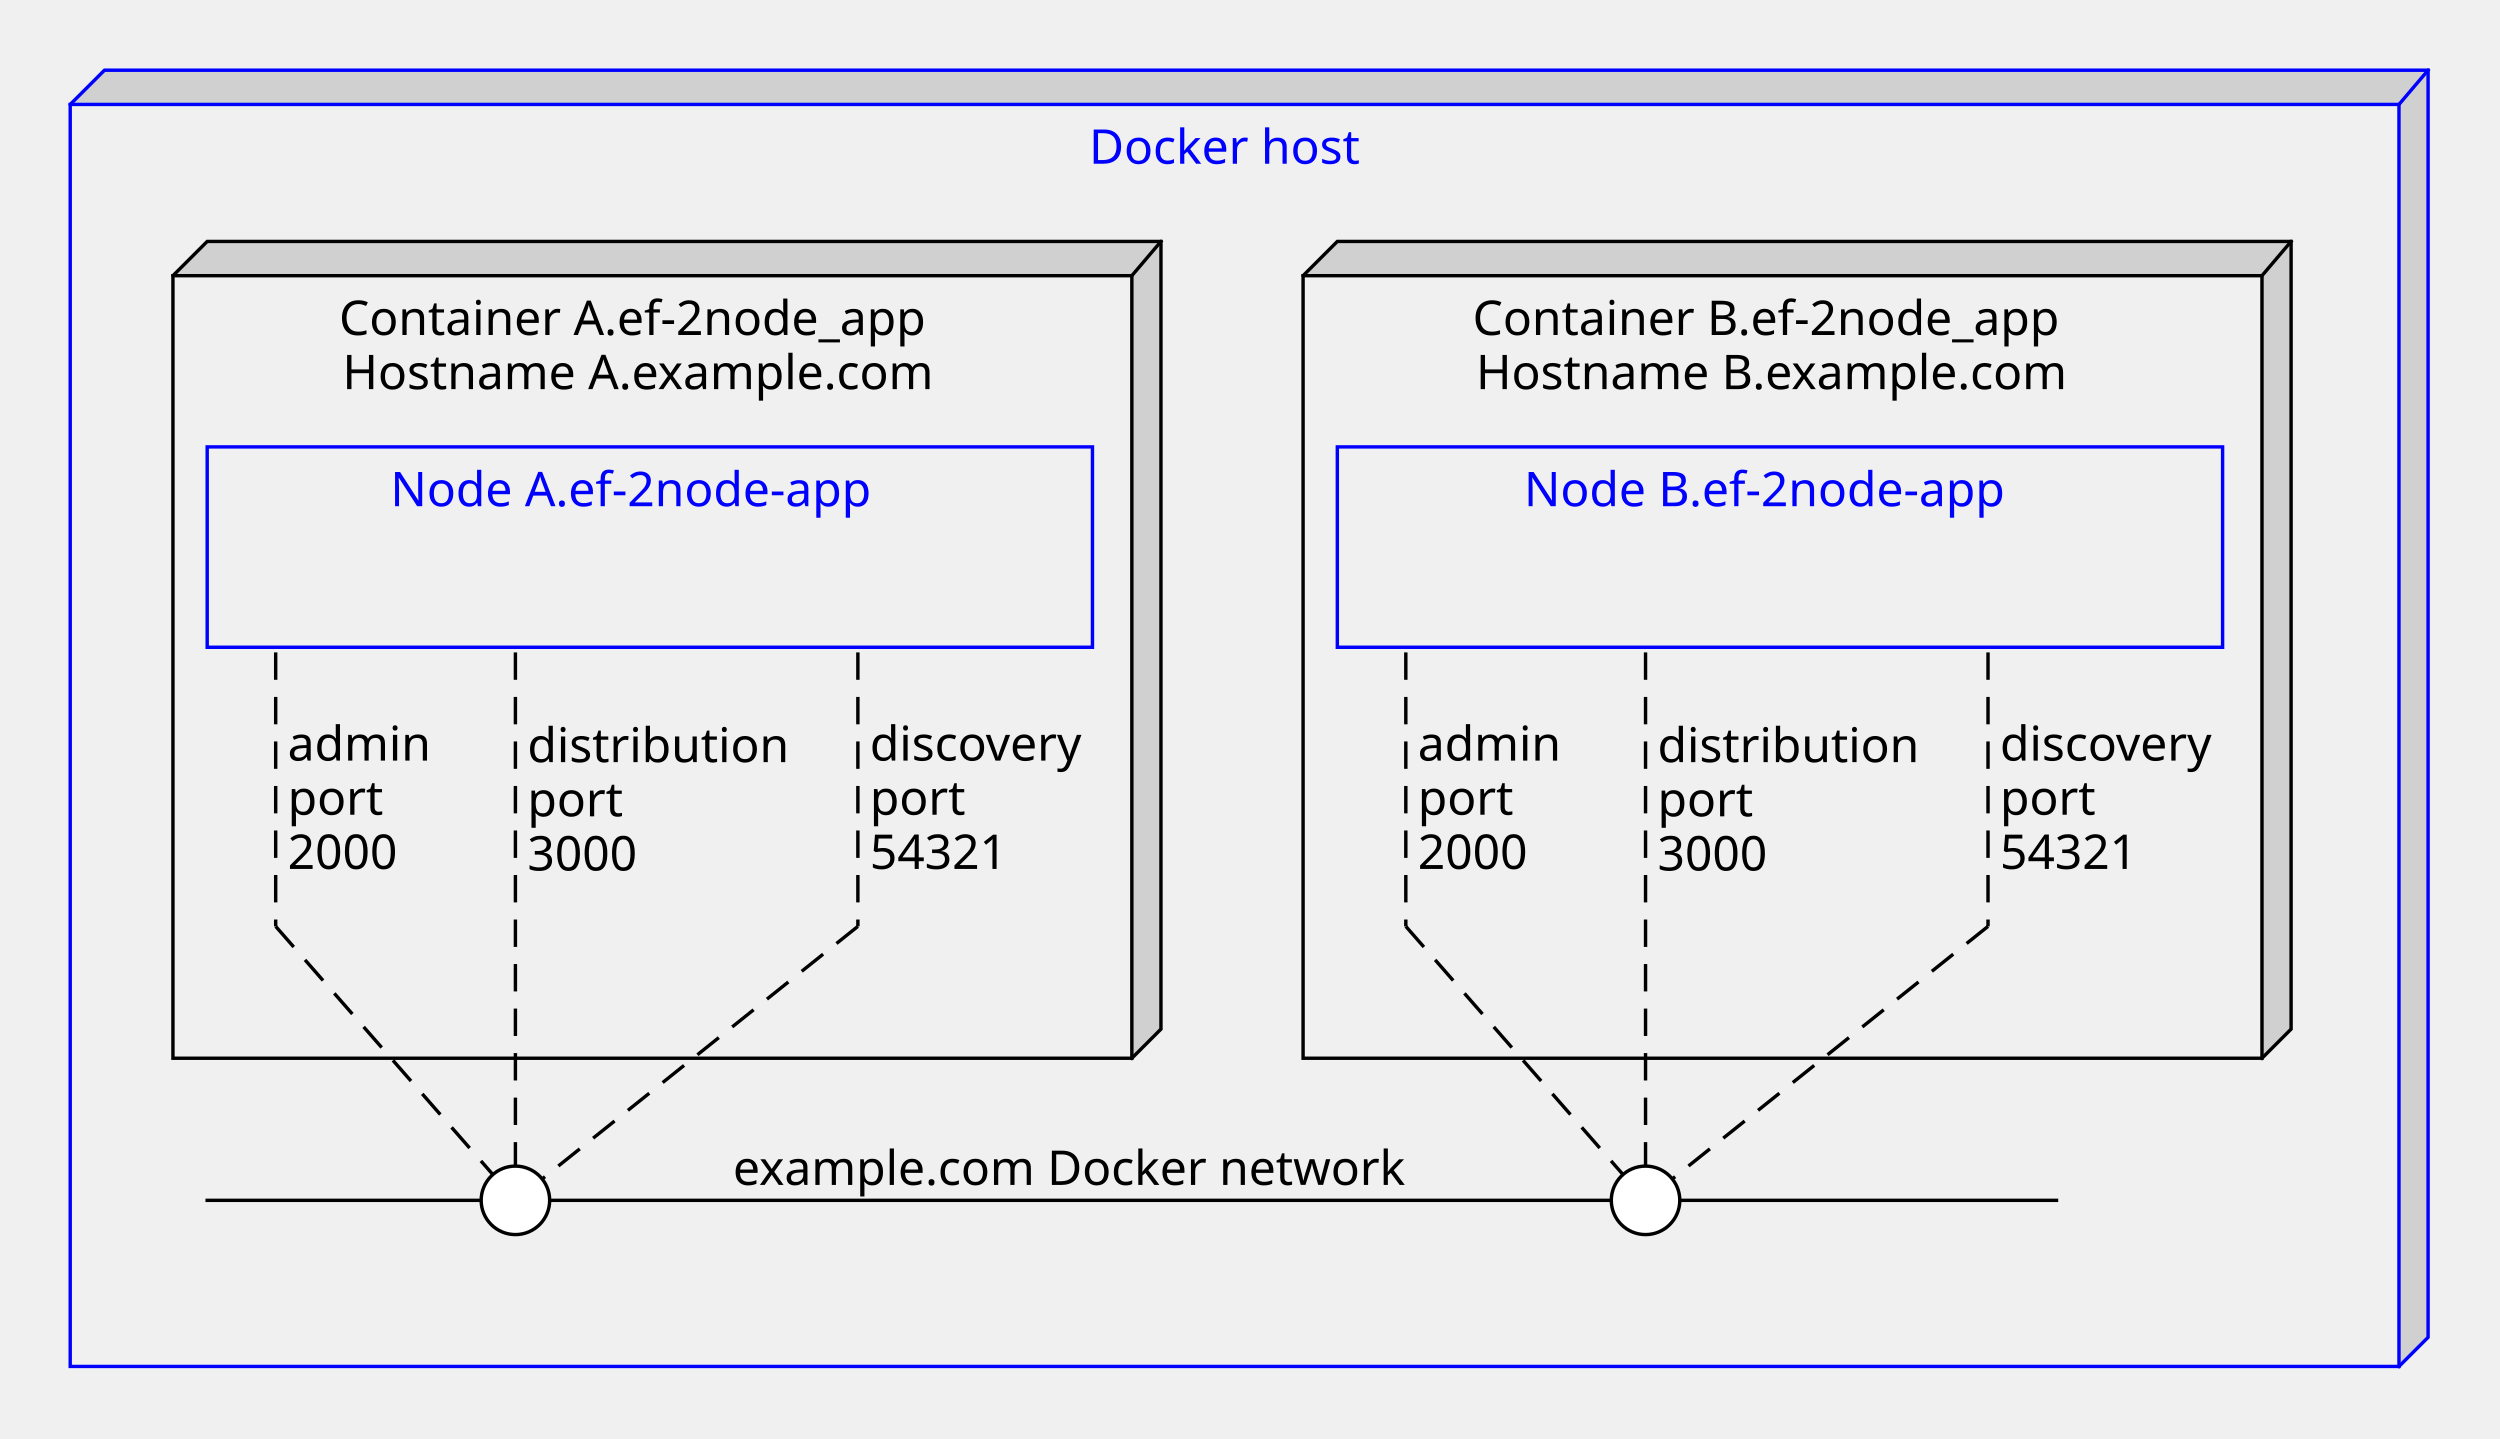
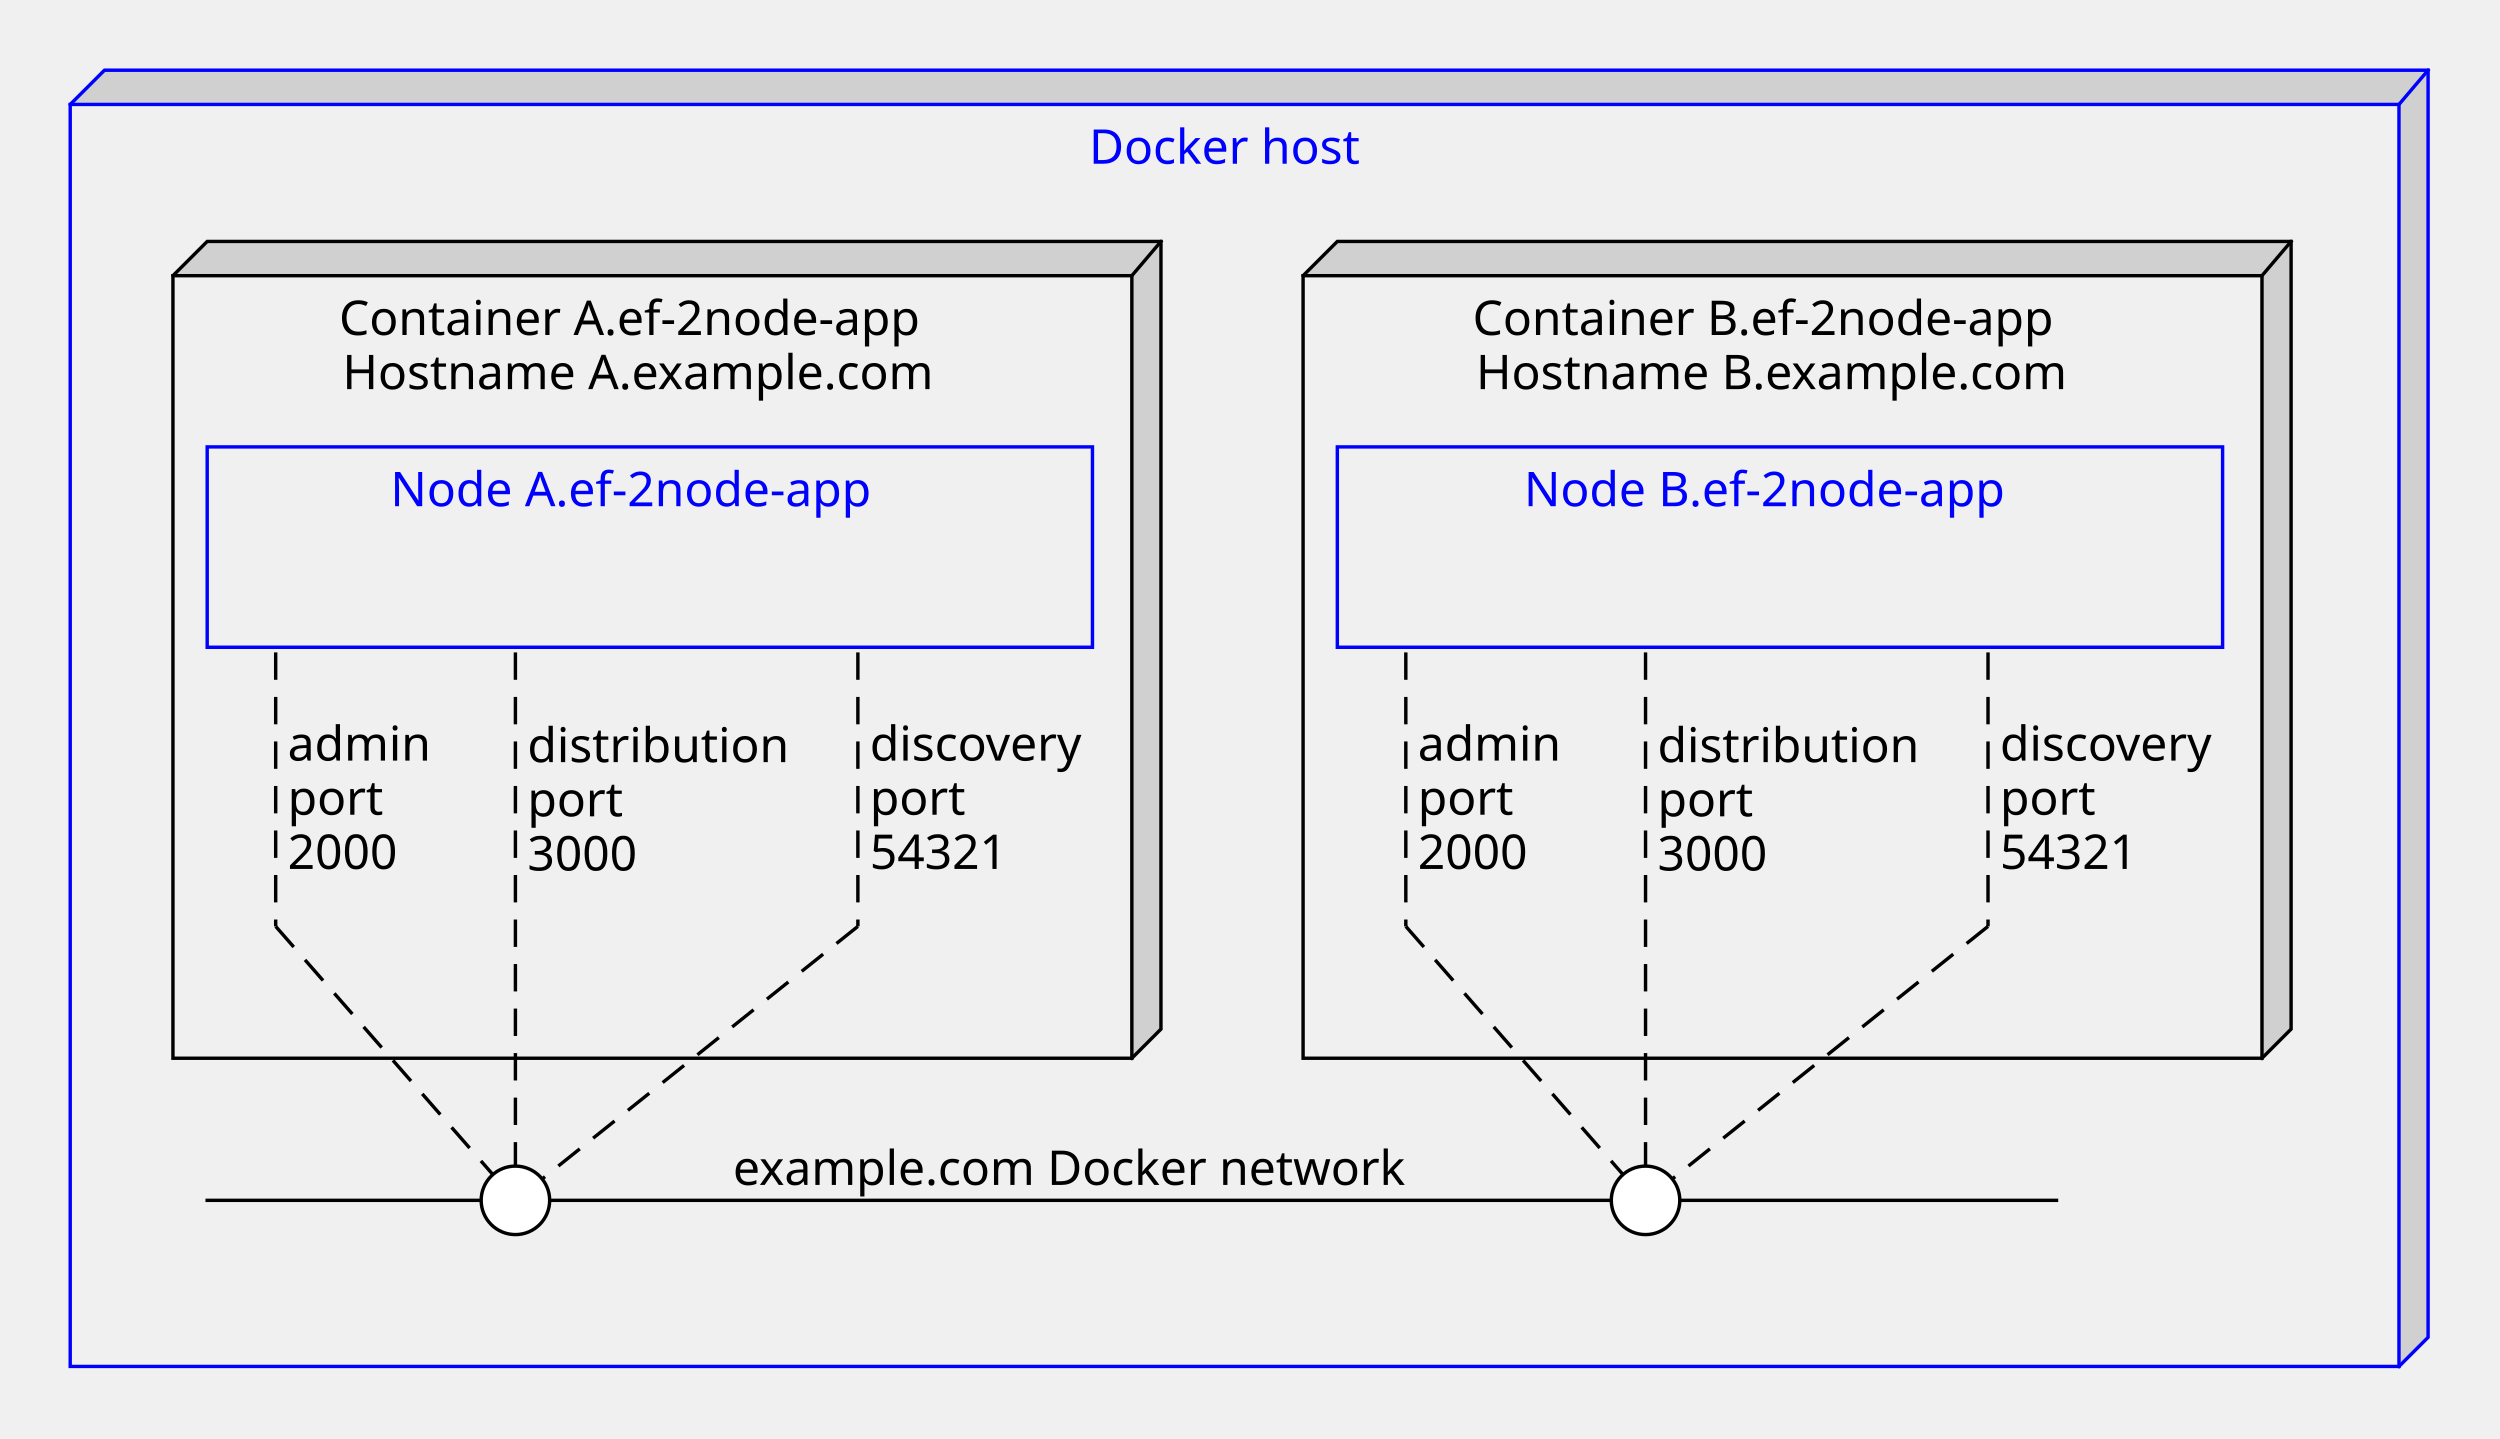
<svg xmlns="http://www.w3.org/2000/svg" fill-opacity="1" color-rendering="auto" color-interpolation="auto" text-rendering="auto" stroke="black" stroke-linecap="square" width="730" stroke-miterlimit="10" shape-rendering="auto" stroke-opacity="1" fill="black" stroke-dasharray="none" font-weight="normal" stroke-width="1" viewBox="150 0 730 420" height="420" font-family="'Dialog'" font-style="normal" stroke-linejoin="miter" font-size="12" stroke-dashoffset="0" image-rendering="auto">
  <defs id="genericDefs" />
  <g>
    <defs id="defs1">
      <clipPath clipPathUnits="userSpaceOnUse" id="clipPath1">
        <path d="M0 0 L2147483647 0 L2147483647 2147483647 L0 2147483647 L0 0 Z" />
      </clipPath>
      <clipPath clipPathUnits="userSpaceOnUse" id="clipPath2">
        <path d="M0 0 L0 240 L290 240 L290 0 Z" />
      </clipPath>
      <clipPath clipPathUnits="userSpaceOnUse" id="clipPath3">
        <path d="M0 0 L0 380 L690 380 L690 0 Z" />
      </clipPath>
      <clipPath clipPathUnits="userSpaceOnUse" id="clipPath4">
        <path d="M0 0 L0 60 L260 60 L260 0 Z" />
      </clipPath>
      <clipPath clipPathUnits="userSpaceOnUse" id="clipPath5">
        <path d="M0 0 L0 190 L190 190 L190 0 Z" />
      </clipPath>
      <clipPath clipPathUnits="userSpaceOnUse" id="clipPath6">
        <path d="M0 0 L0 190 L110 190 L110 0 Z" />
      </clipPath>
      <clipPath clipPathUnits="userSpaceOnUse" id="clipPath7">
        <path d="M0 0 L0 190 L100 190 L100 0 Z" />
      </clipPath>
      <clipPath clipPathUnits="userSpaceOnUse" id="clipPath8">
        <path d="M0 0 L0 40 L140 40 L140 0 Z" />
      </clipPath>
      <clipPath clipPathUnits="userSpaceOnUse" id="clipPath9">
        <path d="M0 0 L0 40 L120 40 L120 0 Z" />
      </clipPath>
      <clipPath clipPathUnits="userSpaceOnUse" id="clipPath10">
        <path d="M0 0 L0 40 L360 40 L360 0 Z" />
      </clipPath>
    </defs>
    <g fill="rgb(175,175,175)" fill-opacity="0.49" transform="translate(530,70)" stroke-opacity="0.49" stroke="rgb(175,175,175)">
      <path d="M0.5 10.5 L10.5 0.5 L289 0.5 L289 230.5 L280.5 239 L280.5 10.5 L0.5 10.5" stroke="none" clip-path="url(#clipPath2)" />
    </g>
    <g fill="rgb(255,255,255)" fill-opacity="0" transform="translate(530,70)" stroke-opacity="0" stroke="rgb(255,255,255)">
      <path fill="none" d="M0.5 10.5 L10.5 0.5 L289 0.5 L289 230.5 L280.5 239 L280.5 10.5 L0.5 10.5" clip-path="url(#clipPath2)" />
    </g>
    <g transform="translate(530,70)">
      <path fill="none" d="M0.5 10.5 L10.5 0.5 L289 0.5 L289 230.5 L280.5 239" clip-path="url(#clipPath2)" />
      <path fill="none" d="M280.5 10.5 L289 0.5" clip-path="url(#clipPath2)" />
    </g>
    <g fill="rgb(255,255,255)" fill-opacity="0" transform="translate(530,70)" stroke-opacity="0" stroke="rgb(255,255,255)">
      <rect x="0.5" width="280" height="228.5" y="10.5" clip-path="url(#clipPath2)" stroke="none" />
    </g>
    <g transform="translate(530,70)">
      <rect fill="none" x="0.5" width="280" height="228.5" y="10.5" clip-path="url(#clipPath2)" />
-       <text x="50" font-size="14" y="27.817" clip-path="url(#clipPath2)" font-family="sans-serif" stroke="none" xml:space="preserve">Container B.ef-2node_app</text>
+       <text x="50" font-size="14" y="27.817" clip-path="url(#clipPath2)" font-family="sans-serif" stroke="none" xml:space="preserve">Container B.ef-2node-app</text>
      <text x="51" font-size="14" y="43.635" clip-path="url(#clipPath2)" font-family="sans-serif" stroke="none" xml:space="preserve">Hostname B.example.com</text>
    </g>
    <g fill="rgb(175,175,175)" fill-opacity="0.49" transform="translate(170,20)" stroke-opacity="0.49" stroke="rgb(175,175,175)">
      <path d="M0.5 10.5 L10.5 0.5 L689 0.5 L689 370.5 L680.5 379 L680.5 10.5 L0.5 10.5" stroke="none" clip-path="url(#clipPath3)" />
    </g>
    <g fill="rgb(255,255,255)" fill-opacity="0" transform="translate(170,20)" stroke-opacity="0" stroke="rgb(255,255,255)">
      <path fill="none" d="M0.5 10.5 L10.5 0.5 L689 0.5 L689 370.5 L680.5 379 L680.5 10.5 L0.5 10.5" clip-path="url(#clipPath3)" />
    </g>
    <g fill="blue" transform="translate(170,20)" stroke="blue">
      <path fill="none" d="M0.5 10.5 L10.5 0.5 L689 0.5 L689 370.5 L680.5 379" clip-path="url(#clipPath3)" />
      <path fill="none" d="M680.5 10.5 L689 0.5" clip-path="url(#clipPath3)" />
    </g>
    <g fill="rgb(255,255,255)" fill-opacity="0" transform="translate(170,20)" stroke-opacity="0" stroke="rgb(255,255,255)">
      <rect x="0.5" width="680" height="368.5" y="10.5" clip-path="url(#clipPath3)" stroke="none" />
    </g>
    <g fill="blue" transform="translate(170,20)" stroke="blue">
      <rect fill="none" x="0.5" width="680" height="368.5" y="10.5" clip-path="url(#clipPath3)" />
      <text x="298" font-size="14" y="27.817" clip-path="url(#clipPath3)" font-family="sans-serif" stroke="none" xml:space="preserve">Docker host</text>
    </g>
    <g fill="rgb(255,255,255)" fill-opacity="0" transform="translate(540,130)" stroke-opacity="0" stroke="rgb(255,255,255)">
      <rect x="0.5" width="258.5" height="58.5" y="0.5" clip-path="url(#clipPath4)" stroke="none" />
    </g>
    <g fill="blue" transform="translate(540,130)" stroke="blue">
      <rect fill="none" x="0.5" width="258.5" height="58.5" y="0.5" clip-path="url(#clipPath4)" />
      <text x="55" font-size="14" y="17.817" clip-path="url(#clipPath4)" font-family="sans-serif" stroke="none" xml:space="preserve">Node B.ef-2node-app</text>
    </g>
    <g fill="rgb(255,255,255)" fill-opacity="0" transform="translate(210,130)" stroke-opacity="0" stroke="rgb(255,255,255)">
      <rect x="0.5" width="258.5" height="58.5" y="0.5" clip-path="url(#clipPath4)" stroke="none" />
    </g>
    <g fill="blue" transform="translate(210,130)" stroke="blue">
      <rect fill="none" x="0.5" width="258.5" height="58.5" y="0.5" clip-path="url(#clipPath4)" />
      <text x="54" font-size="14" y="17.817" clip-path="url(#clipPath4)" font-family="sans-serif" stroke="none" xml:space="preserve">Node A.ef-2node-app</text>
    </g>
    <g fill="rgb(175,175,175)" fill-opacity="0.49" transform="translate(200,70)" stroke-opacity="0.49" stroke="rgb(175,175,175)">
      <path d="M0.5 10.5 L10.5 0.5 L289 0.5 L289 230.5 L280.5 239 L280.5 10.5 L0.5 10.5" stroke="none" clip-path="url(#clipPath2)" />
    </g>
    <g fill="rgb(255,255,255)" fill-opacity="0" transform="translate(200,70)" stroke-opacity="0" stroke="rgb(255,255,255)">
      <path fill="none" d="M0.5 10.5 L10.5 0.5 L289 0.5 L289 230.5 L280.5 239 L280.5 10.5 L0.5 10.5" clip-path="url(#clipPath2)" />
    </g>
    <g transform="translate(200,70)">
      <path fill="none" d="M0.5 10.5 L10.5 0.5 L289 0.5 L289 230.5 L280.5 239" clip-path="url(#clipPath2)" />
      <path fill="none" d="M280.5 10.5 L289 0.5" clip-path="url(#clipPath2)" />
    </g>
    <g fill="rgb(255,255,255)" fill-opacity="0" transform="translate(200,70)" stroke-opacity="0" stroke="rgb(255,255,255)">
      <rect x="0.5" width="280" height="228.5" y="10.5" clip-path="url(#clipPath2)" stroke="none" />
    </g>
    <g transform="translate(200,70)">
      <rect fill="none" x="0.5" width="280" height="228.5" y="10.5" clip-path="url(#clipPath2)" />
-       <text x="49" font-size="14" y="27.817" clip-path="url(#clipPath2)" font-family="sans-serif" stroke="none" xml:space="preserve">Container A.ef-2node_app</text>
+       <text x="49" font-size="14" y="27.817" clip-path="url(#clipPath2)" font-family="sans-serif" stroke="none" xml:space="preserve">Container A.ef-2node-app</text>
      <text x="50" font-size="14" y="43.635" clip-path="url(#clipPath2)" font-family="sans-serif" stroke="none" xml:space="preserve">Hostname A.example.com</text>
    </g>
    <g stroke-dasharray="8,5" stroke-miterlimit="5" transform="translate(620,180)" stroke-linecap="butt">
      <path fill="none" d="M110.5 10.5 L110.5 90.5" clip-path="url(#clipPath5)" />
      <path fill="none" d="M110.5 90.5 L10.5 170.5" clip-path="url(#clipPath5)" />
      <text x="114" font-size="14" y="42.091" clip-path="url(#clipPath5)" font-family="sans-serif" stroke="none" xml:space="preserve">discovery</text>
      <text x="114" font-size="14" y="57.909" clip-path="url(#clipPath5)" font-family="sans-serif" stroke="none" xml:space="preserve">port</text>
      <text x="114" font-size="14" y="73.726" clip-path="url(#clipPath5)" font-family="sans-serif" stroke="none" xml:space="preserve">54321</text>
    </g>
    <g stroke-dasharray="8,5" stroke-miterlimit="5" transform="translate(620,180)" stroke-linecap="butt">
      <path fill="none" d="M10.5 10.5 L10.5 170.5" clip-path="url(#clipPath6)" />
      <text x="14" font-size="14" y="42.548" clip-path="url(#clipPath6)" font-family="sans-serif" stroke="none" xml:space="preserve">distribution</text>
      <text x="14" font-size="14" y="58.365" clip-path="url(#clipPath6)" font-family="sans-serif" stroke="none" xml:space="preserve">port</text>
      <text x="14" font-size="14" y="74.183" clip-path="url(#clipPath6)" font-family="sans-serif" stroke="none" xml:space="preserve">3000</text>
    </g>
    <g stroke-dasharray="8,5" stroke-miterlimit="5" transform="translate(550,180)" stroke-linecap="butt">
      <path fill="none" d="M10.5 10.5 L10.5 90.5" clip-path="url(#clipPath7)" />
      <path fill="none" d="M10.5 90.5 L80.5 170.5" clip-path="url(#clipPath7)" />
      <text x="14" font-size="14" y="42.091" clip-path="url(#clipPath7)" font-family="sans-serif" stroke="none" xml:space="preserve">admin</text>
      <text x="14" font-size="14" y="57.909" clip-path="url(#clipPath7)" font-family="sans-serif" stroke="none" xml:space="preserve">port</text>
      <text x="14" font-size="14" y="73.726" clip-path="url(#clipPath7)" font-family="sans-serif" stroke="none" xml:space="preserve">2000</text>
    </g>
    <g stroke-dasharray="8,5" stroke-miterlimit="5" transform="translate(290,180)" stroke-linecap="butt">
      <path fill="none" d="M10.5 10.5 L10.5 170.5" clip-path="url(#clipPath6)" />
      <text x="14" font-size="14" y="42.548" clip-path="url(#clipPath6)" font-family="sans-serif" stroke="none" xml:space="preserve">distribution</text>
      <text x="14" font-size="14" y="58.365" clip-path="url(#clipPath6)" font-family="sans-serif" stroke="none" xml:space="preserve">port</text>
      <text x="14" font-size="14" y="74.183" clip-path="url(#clipPath6)" font-family="sans-serif" stroke="none" xml:space="preserve">3000</text>
    </g>
    <g transform="translate(630,330)">
      <path fill="none" d="M120.5 20.5 L10.5 20.5" clip-path="url(#clipPath8)" />
    </g>
    <g stroke-dasharray="8,5" stroke-miterlimit="5" transform="translate(290,180)" stroke-linecap="butt">
      <path fill="none" d="M110.5 10.5 L110.5 90.5" clip-path="url(#clipPath5)" />
      <path fill="none" d="M110.5 90.5 L10.5 170.5" clip-path="url(#clipPath5)" />
      <text x="114" font-size="14" y="42.091" clip-path="url(#clipPath5)" font-family="sans-serif" stroke="none" xml:space="preserve">discovery</text>
      <text x="114" font-size="14" y="57.909" clip-path="url(#clipPath5)" font-family="sans-serif" stroke="none" xml:space="preserve">port</text>
      <text x="114" font-size="14" y="73.726" clip-path="url(#clipPath5)" font-family="sans-serif" stroke="none" xml:space="preserve">54321</text>
    </g>
    <g transform="translate(200,330)">
      <path fill="none" d="M100.5 20.5 L10.5 20.5" clip-path="url(#clipPath9)" />
    </g>
    <g stroke-dasharray="8,5" stroke-miterlimit="5" transform="translate(220,180)" stroke-linecap="butt">
      <path fill="none" d="M10.5 10.5 L10.5 90.5" clip-path="url(#clipPath7)" />
      <path fill="none" d="M10.5 90.5 L80.5 170.5" clip-path="url(#clipPath7)" />
      <text x="14" font-size="14" y="42.091" clip-path="url(#clipPath7)" font-family="sans-serif" stroke="none" xml:space="preserve">admin</text>
      <text x="14" font-size="14" y="57.909" clip-path="url(#clipPath7)" font-family="sans-serif" stroke="none" xml:space="preserve">port</text>
      <text x="14" font-size="14" y="73.726" clip-path="url(#clipPath7)" font-family="sans-serif" stroke="none" xml:space="preserve">2000</text>
    </g>
    <g transform="translate(290,330)">
      <path fill="none" d="M10.5 20.5 L340.5 20.5" clip-path="url(#clipPath10)" />
      <circle fill="white" r="10" clip-path="url(#clipPath10)" cx="10.5" cy="20.5" stroke="none" />
      <circle fill="none" r="10" clip-path="url(#clipPath10)" cx="10.5" cy="20.5" />
      <circle fill="white" r="10" clip-path="url(#clipPath10)" cx="340.5" cy="20.5" stroke="none" />
      <circle fill="none" r="10" clip-path="url(#clipPath10)" cx="340.5" cy="20.5" />
      <text x="74.033" font-size="14" y="16" clip-path="url(#clipPath10)" font-family="sans-serif" stroke="none" xml:space="preserve">example.com Docker network</text>
    </g>
  </g>
</svg>
